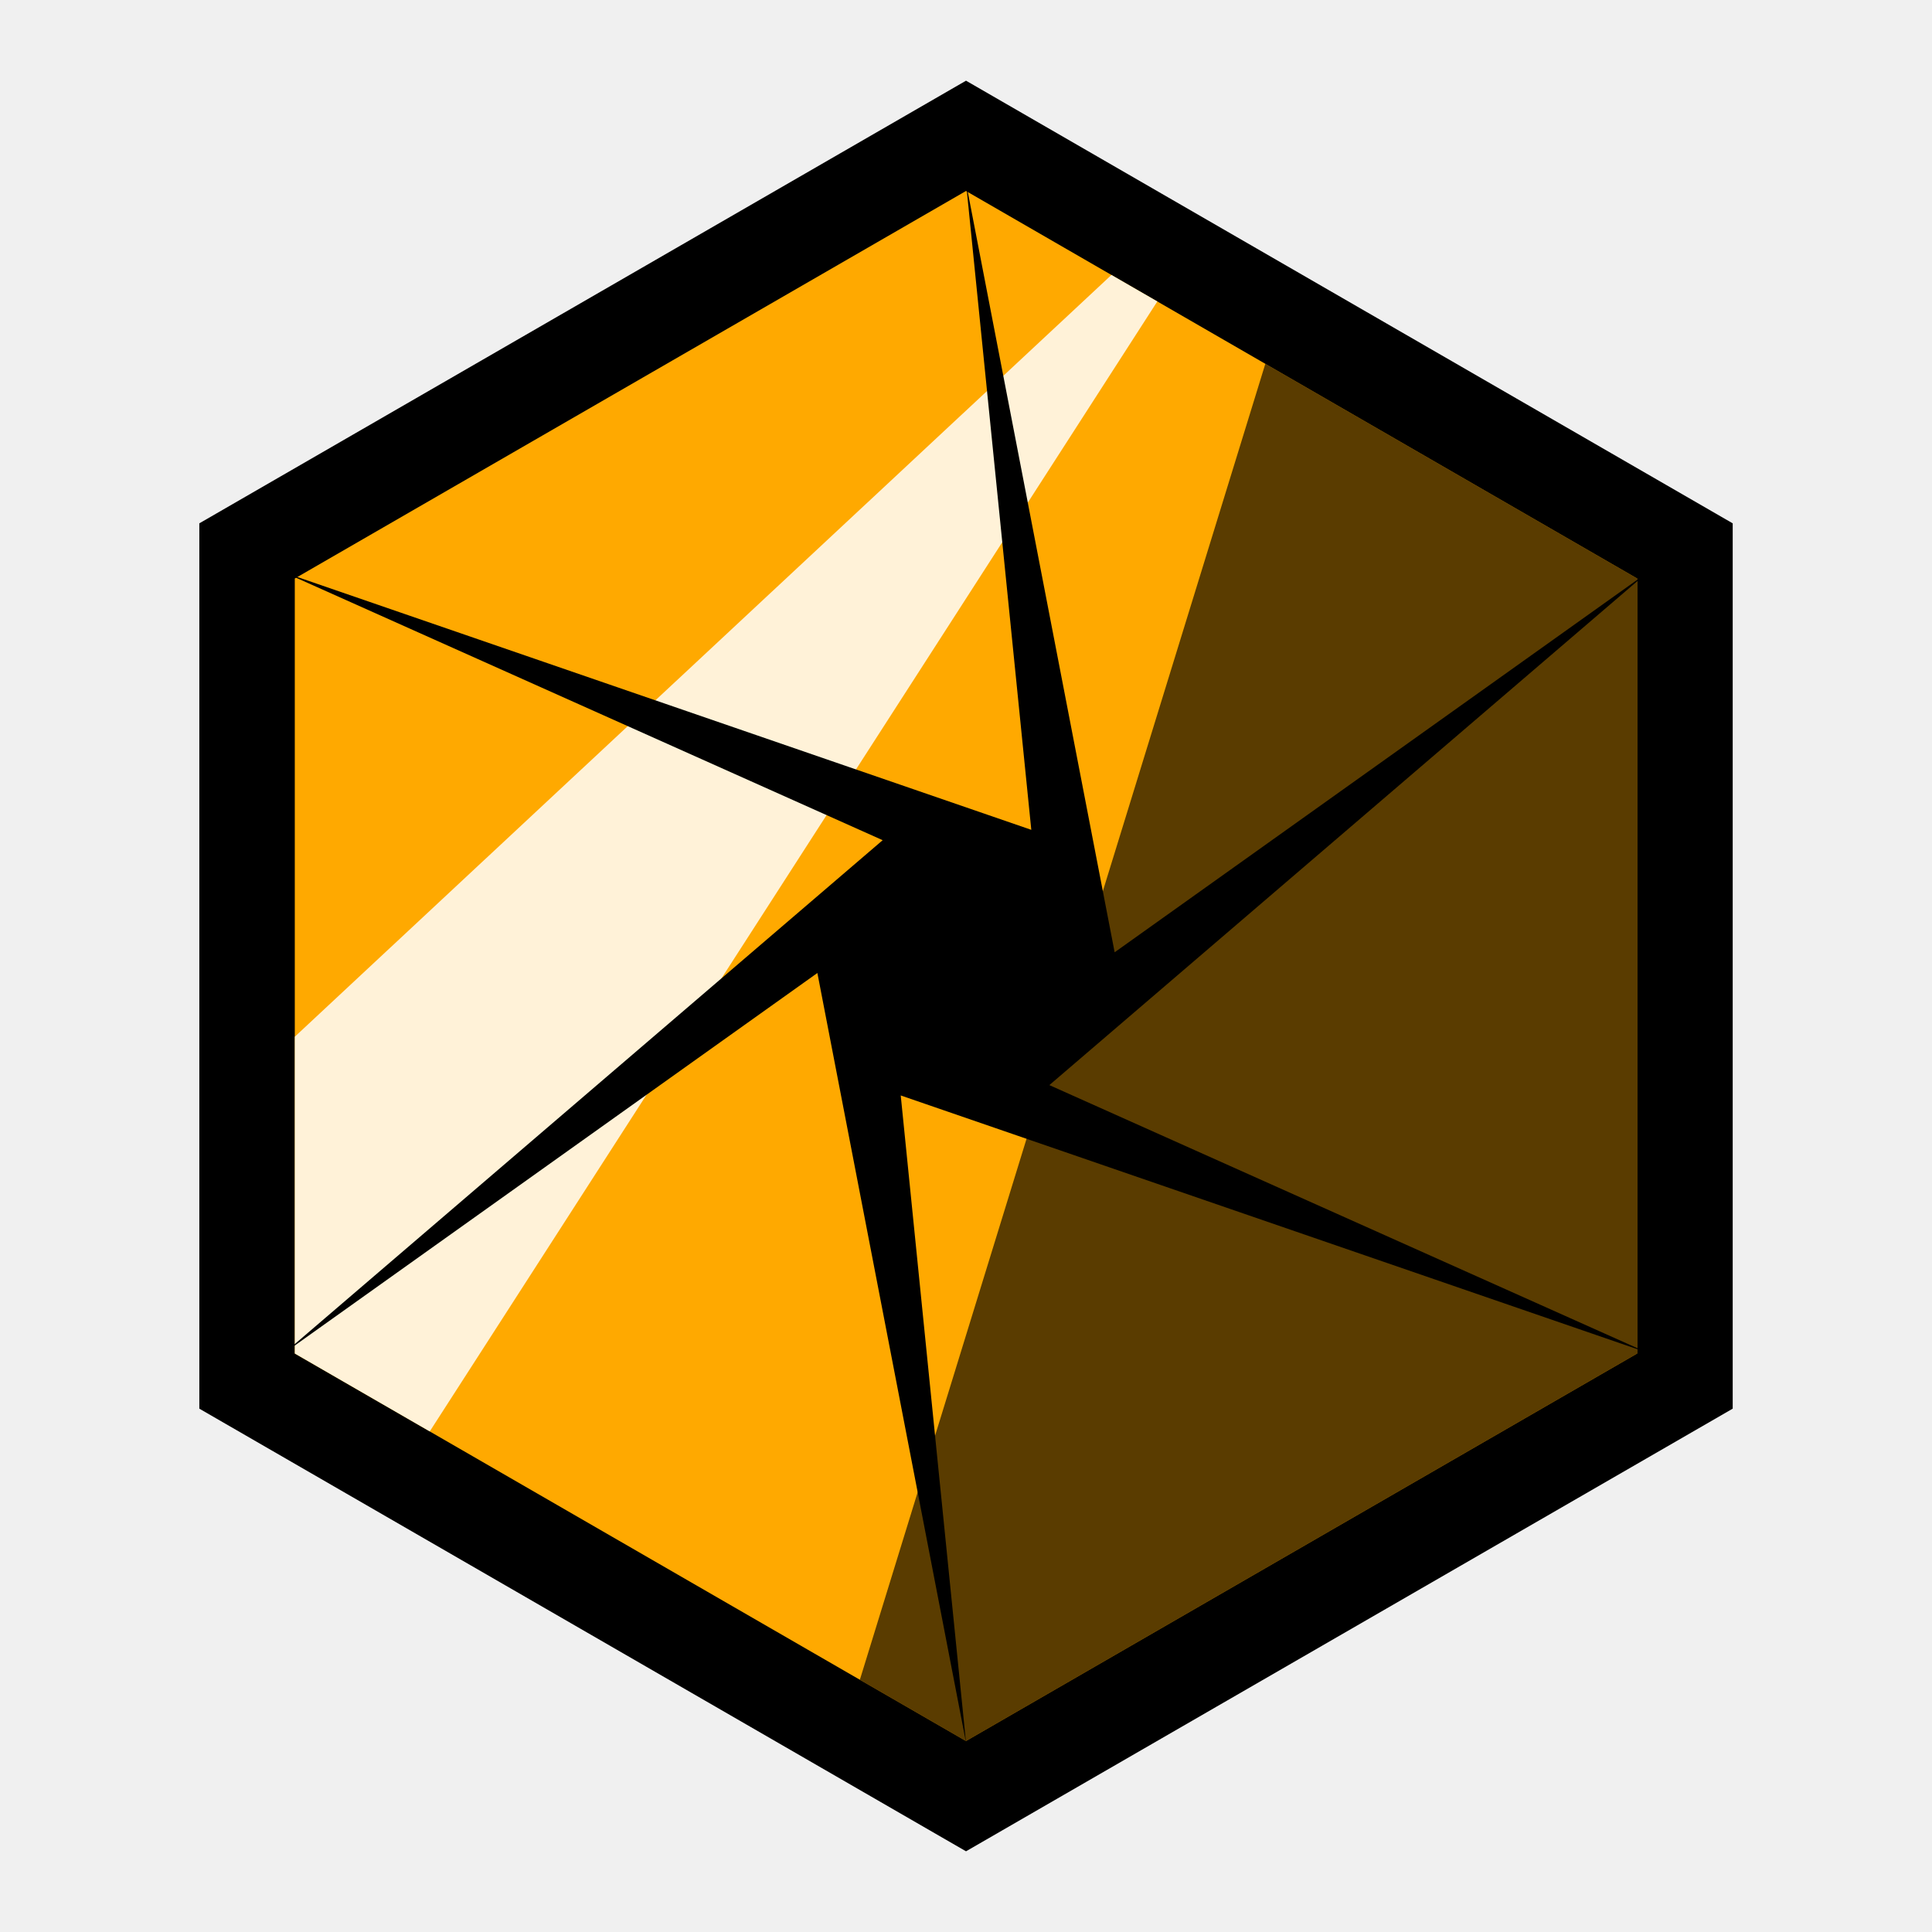
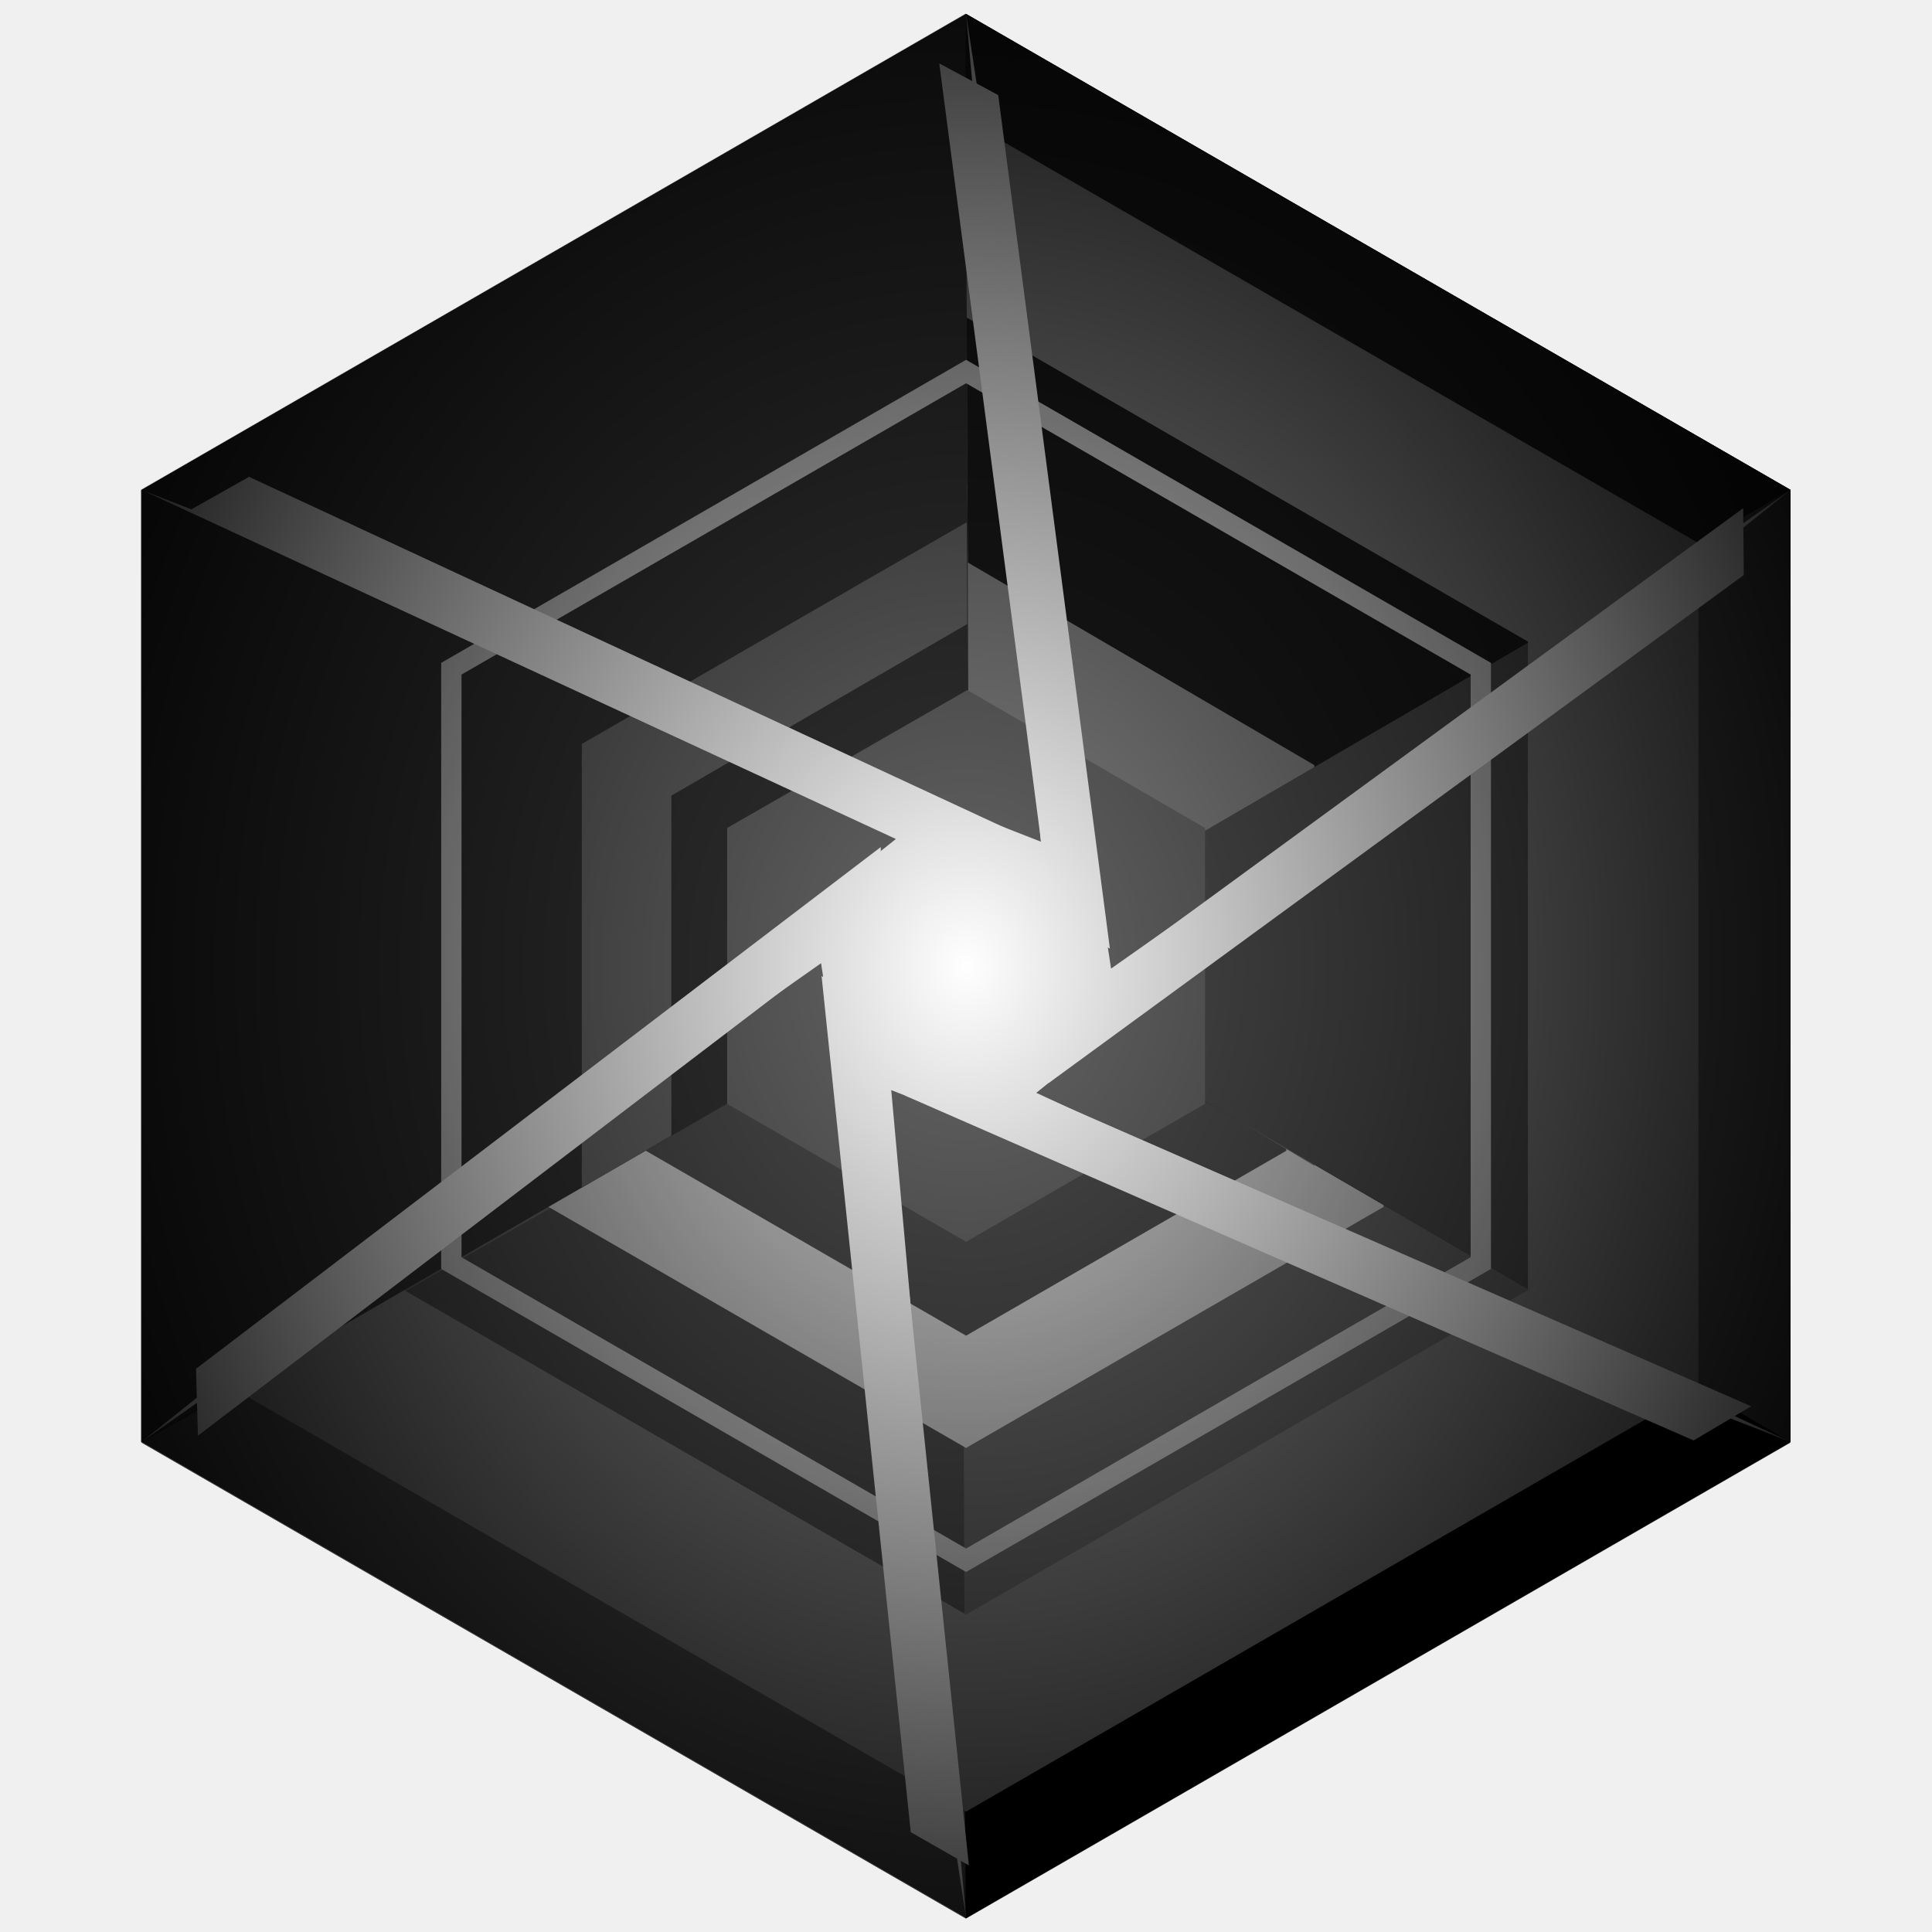
- <svg xmlns="http://www.w3.org/2000/svg" width="50mm" height="50mm" viewBox="0 0 50 50" version="1.1" id="svg838">
+ <svg xmlns="http://www.w3.org/2000/svg" xmlns:xlink="http://www.w3.org/1999/xlink" id="svg838" version="1.1" viewBox="0 0 50 50" height="50mm" width="50mm">
  <defs id="defs832">
-     <clipPath clipPathUnits="userSpaceOnUse" id="clipPath1665">
-       <circle r="10.583" cy="166.787" cx="105.644" id="circle1667" style="fill:#ba9d69;fill-opacity:1;stroke-width:0.265" />
+     <linearGradient id="linearGradient4562">
+       <stop style="stop-color:#000000;stop-opacity:0" offset="0" id="stop4558" />
+       <stop style="stop-color:#000000;stop-opacity:1" offset="1" id="stop4560" />
+     </linearGradient>
+     <clipPath id="clipPath1665" clipPathUnits="userSpaceOnUse">
+       <circle style="fill:#ba9d69;fill-opacity:1;stroke-width:0.265" id="circle1667" cx="105.644" cy="166.787" r="10.583" />
    </clipPath>
-     <clipPath clipPathUnits="userSpaceOnUse" id="clipPath1683">
-       <path id="path1685" d="m 110.983,177.512 -5.008,11.954 -4.961,-12.095 z" style="fill:#e6e6e6;fill-opacity:1;stroke:none;stroke-width:0.265px;stroke-linecap:butt;stroke-linejoin:miter;stroke-opacity:1" />
+     <clipPath id="clipPath1683" clipPathUnits="userSpaceOnUse">
+       <path style="fill:#e6e6e6;fill-opacity:1;stroke:none;stroke-width:0.265px;stroke-linecap:butt;stroke-linejoin:miter;stroke-opacity:1" d="m 110.983,177.512 -5.008,11.954 -4.961,-12.095 z" id="path1685" />
    </clipPath>
-     <clipPath clipPathUnits="userSpaceOnUse" id="clipPath1740">
-       <circle r="52.143" cy="610.02" cx="698.929" id="circle1742" style="fill:#6f7c91;fill-opacity:1;stroke:none;stroke-width:1" />
+     <clipPath id="clipPath1740" clipPathUnits="userSpaceOnUse">
+       <circle style="fill:#6f7c91;fill-opacity:1;stroke:none;stroke-width:1" id="circle1742" cx="698.929" cy="610.02" r="52.143" />
    </clipPath>
-     <clipPath clipPathUnits="userSpaceOnUse" id="clipPath1768">
-       <circle r="52.143" cy="610.02" cx="698.929" id="circle1770" style="fill:#6f7c91;fill-opacity:1;stroke:none;stroke-width:1" />
+     <clipPath id="clipPath1768" clipPathUnits="userSpaceOnUse">
+       <circle style="fill:#6f7c91;fill-opacity:1;stroke:none;stroke-width:1" id="circle1770" cx="698.929" cy="610.02" r="52.143" />
    </clipPath>
-     <clipPath clipPathUnits="userSpaceOnUse" id="clipPath4565">
-       <path id="path4567" d="m -508.378,-126.917 -3.762,3.594 h 0.906 v 3.332 h 5.712 v -3.332 h 0.906 z" style="opacity:1;fill:#b3b3b3;fill-opacity:1;stroke:none;stroke-width:0;stroke-miterlimit:4;stroke-dasharray:none;stroke-opacity:1" />
+     <clipPath id="clipPath4565" clipPathUnits="userSpaceOnUse">
+       <path style="opacity:1;fill:#b3b3b3;fill-opacity:1;stroke:none;stroke-width:0;stroke-miterlimit:4;stroke-dasharray:none;stroke-opacity:1" d="m -508.378,-126.917 -3.762,3.594 h 0.906 v 3.332 h 5.712 v -3.332 h 0.906 z" id="path4567" />
    </clipPath>
-     <clipPath clipPathUnits="userSpaceOnUse" id="clipPath4649">
-       <path style="opacity:1;fill:#666666;fill-opacity:1;stroke:none;stroke-width:0;stroke-miterlimit:4;stroke-dasharray:none;stroke-opacity:1" d="m -565.853,-131.213 a 2.106,2.106 0 0 0 -2.106,2.106 2.106,2.106 0 0 0 0.369,1.188 c 0.314,0.607 0.614,1.208 0.703,1.713 0.004,0.021 0.01,0.042 0.013,0.062 h 0.003 a 1.037,0.578 0 0 0 1.02,0.475 1.037,0.578 0 0 0 1.037,-0.578 1.037,0.578 0 0 0 0,-0.005 c 0.079,-0.41 0.343,-0.992 0.698,-1.66 a 2.106,2.106 0 0 0 0.215,-0.399 c 0.011,-0.021 0.021,-0.039 0.032,-0.059 h -0.01 a 2.106,2.106 0 0 0 0.135,-0.737 2.106,2.106 0 0 0 -2.106,-2.106 z" id="path4651" />
+     <clipPath id="clipPath4649" clipPathUnits="userSpaceOnUse">
+       <path id="path4651" d="m -565.853,-131.213 a 2.106,2.106 0 0 0 -2.106,2.106 2.106,2.106 0 0 0 0.369,1.188 c 0.314,0.607 0.614,1.208 0.703,1.713 0.004,0.021 0.01,0.042 0.013,0.062 h 0.003 a 1.037,0.578 0 0 0 1.02,0.475 1.037,0.578 0 0 0 1.037,-0.578 1.037,0.578 0 0 0 0,-0.005 c 0.079,-0.41 0.343,-0.992 0.698,-1.66 a 2.106,2.106 0 0 0 0.215,-0.399 c 0.011,-0.021 0.021,-0.039 0.032,-0.059 h -0.01 a 2.106,2.106 0 0 0 0.135,-0.737 2.106,2.106 0 0 0 -2.106,-2.106 z" style="opacity:1;fill:#666666;fill-opacity:1;stroke:none;stroke-width:0;stroke-miterlimit:4;stroke-dasharray:none;stroke-opacity:1" />
    </clipPath>
-     <clipPath clipPathUnits="userSpaceOnUse" id="clipPath4698">
-       <path d="m -327.289,-193.741 0,31.458 -27.244,15.729 -27.244,-15.729 0,-31.458 27.244,-15.729 z" id="path4700" style="opacity:1;fill:#ccff00;fill-opacity:1;stroke:none;stroke-width:0;stroke-miterlimit:4;stroke-dasharray:none;stroke-opacity:1" />
+     <clipPath id="clipPath4698" clipPathUnits="userSpaceOnUse">
+       <path style="opacity:1;fill:#ccff00;fill-opacity:1;stroke:none;stroke-width:0;stroke-miterlimit:4;stroke-dasharray:none;stroke-opacity:1" id="path4700" d="m -327.289,-193.741 0,31.458 -27.244,15.729 -27.244,-15.729 0,-31.458 27.244,-15.729 z" />
    </clipPath>
-     <clipPath clipPathUnits="userSpaceOnUse" id="clipPath4706">
-       <path d="m -327.289,-193.741 0,31.458 -27.244,15.729 -27.244,-15.729 0,-31.458 27.244,-15.729 z" id="path4708" style="opacity:1;fill:#ccff00;fill-opacity:1;stroke:none;stroke-width:0;stroke-miterlimit:4;stroke-dasharray:none;stroke-opacity:1" />
+     <clipPath id="clipPath4706" clipPathUnits="userSpaceOnUse">
+       <path style="opacity:1;fill:#ccff00;fill-opacity:1;stroke:none;stroke-width:0;stroke-miterlimit:4;stroke-dasharray:none;stroke-opacity:1" id="path4708" d="m -327.289,-193.741 0,31.458 -27.244,15.729 -27.244,-15.729 0,-31.458 27.244,-15.729 z" />
    </clipPath>
+     <radialGradient xlink:href="#linearGradient4562" id="radialGradient4564" cx="25" cy="25" fx="25" fy="25" r="14.698" gradientTransform="matrix(1.849029,0,0,2.135075,-21.22397,-28.37942)" gradientUnits="userSpaceOnUse" />
  </defs>
-   <g id="layer1" transform="translate(0,-247)">
-     <circle style="fill:#5599ff;fill-opacity:1;stroke:none;stroke-width:0.265" id="path1723" cy="161.401" cx="184.925" r="0" />
-     <g id="g4716" transform="matrix(0.6375944,0,0,0.6375944,273.3103,369.8427)">
-       <g id="g4723" transform="translate(-34.9161,24.55637)">
-         <path d="m -323.412,-195.98 0,35.935 -31.12,17.967 -31.12,-17.967 0,-35.935 31.12,-17.967 z" id="path4690" style="opacity:1;fill:#000000;fill-opacity:1;stroke:none;stroke-width:0;stroke-miterlimit:4;stroke-dasharray:none;stroke-opacity:1" />
-         <path style="opacity:1;fill:#ffa900;fill-opacity:1;stroke:none;stroke-width:0;stroke-miterlimit:4;stroke-dasharray:none;stroke-opacity:1" id="path4680" d="m -327.289,-193.741 0,31.458 -27.244,15.729 -27.244,-15.729 0,-31.458 27.244,-15.729 z" />
-         <path style="fill:#000000;fill-opacity:0.646;stroke:none;stroke-width:0.265px;stroke-linecap:butt;stroke-linejoin:miter;stroke-opacity:1" d="m -341.712,-204.633 -17.632,57.226 5.29,2.584 28.393,-15.444 1.055,-35.204 z" id="path4694" clip-path="url(#clipPath4698)" />
-         <path style="fill:#ffffff;fill-opacity:0.845;stroke:none;stroke-width:0.265px;stroke-linecap:butt;stroke-linejoin:miter;stroke-opacity:1" d="m -346.194,-205.877 -30.658,47.615 -7.219,-4.522 -1.009,-9.277 38.701,-36.1 z" id="path4702" clip-path="url(#clipPath4706)" />
-         <path style="opacity:1;fill:#000000;fill-opacity:1;stroke:none;stroke-width:0;stroke-miterlimit:4;stroke-dasharray:none;stroke-opacity:1" id="path4688" d="m -326.884,-162.05 -30.298,-10.526 2.65,26.489 -6.033,-31.502 -21.615,15.539 24.265,-20.976 -24.265,-10.95 30.298,10.526 -2.65,-26.489 6.033,31.502 21.615,-15.539 -24.265,20.976 z" transform="matrix(1,0,0,0.9915017,0,-1.648451)" />
-       </g>
+   <g id="layer1" style="display:inline">
+     <path id="path4675" d="M 25,49.653 46.338,37.334 25.005,25.117 3.663,37.334 Z" style="fill:#333333;fill-opacity:1;stroke:none;stroke-width:0.384px;stroke-linecap:butt;stroke-linejoin:miter;stroke-opacity:1" />
+     <path style="opacity:1;fill:#000000;fill-opacity:1;stroke:none;stroke-width:0;stroke-miterlimit:4;stroke-dasharray:none;stroke-opacity:1" id="path4534" d="m 46.339,12.678 0,24.638 L 25.002,49.636 3.665,37.316 3.665,12.678 25.002,0.359 Z" />
+     <path style="opacity:1;fill:#ffffff;fill-opacity:1;stroke:none;stroke-width:0;stroke-miterlimit:4;stroke-dasharray:none;stroke-opacity:1" id="path4526" d="M 39.477,33.031 23.709,29.014 25.283,41.553 20.878,25.888 10.806,33.522 22.17,21.875 10.523,16.969 26.291,20.986 24.717,8.447 29.122,24.112 39.194,16.478 27.83,28.125 Z" transform="rotate(-95.25511,55.3179,1.321475)" />
+     <path d="m 40.79,15.882 0,18.23 -15.788,9.115 -15.788,-9.115 -10e-8,-18.23 15.788,-9.115 z" id="path4538" style="opacity:1;fill:#666666;fill-opacity:1;stroke:none;stroke-width:0;stroke-miterlimit:4;stroke-dasharray:none;stroke-opacity:1" />
+     <path style="fill:#4d4d4d;fill-opacity:1;stroke:none;stroke-width:0.384px;stroke-linecap:butt;stroke-linejoin:miter;stroke-opacity:1" d="M 24.99,49.647 24.897,25.168 3.652,37.328 Z" id="path4673" />
+     <path style="opacity:1;fill:#cccccc;fill-opacity:1;stroke:none;stroke-width:0;stroke-miterlimit:4;stroke-dasharray:none;stroke-opacity:1" id="path4540" d="m 35.806,18.759 0,12.476 -10.805,6.238 -10.805,-6.238 0,-12.476 10.805,-6.238 z" />
+     <path style="opacity:1;fill:#4d4d4d;fill-opacity:1;stroke:none;stroke-width:0;stroke-miterlimit:4;stroke-dasharray:none;stroke-opacity:1" id="path4578" d="m 33.289,20.213 0,9.569 -8.287,4.785 -8.287,-4.785 0,-9.569 8.287,-4.785 z" />
+     <path id="path4590" d="M 46.339,12.678 24.986,0.367 25.088,24.942 46.339,37.316 Z" style="fill:#1a1a1a;fill-opacity:1;stroke:none;stroke-width:0.384px;stroke-linecap:butt;stroke-linejoin:miter;stroke-opacity:1" />
+     <path id="path4686" d="m 34.015,30.174 -1.39e-4,-10.373 -8.991,-5.257 -0.025,6.222 3.697,2.134 0.099,4.132 z" style="opacity:1;fill:#808080;fill-opacity:1;stroke:none;stroke-width:0;stroke-miterlimit:4;stroke-dasharray:none;stroke-opacity:1" />
+     <path style="fill:#4d4d4d;fill-opacity:1;stroke:none;stroke-width:0.384px;stroke-linecap:butt;stroke-linejoin:miter;stroke-opacity:1" d="M 46.339,12.678 25.186,24.997 46.339,37.316 Z" id="path4580" />
+     <path id="path4671" d="M 46.339,12.678 25.186,24.997 46.339,37.316 Z" style="fill:#4d4d4d;fill-opacity:1;stroke:none;stroke-width:0.384px;stroke-linecap:butt;stroke-linejoin:miter;stroke-opacity:1" />
+     <path style="opacity:1;fill:#808080;fill-opacity:1;stroke:none;stroke-width:0;stroke-miterlimit:4;stroke-dasharray:none;stroke-opacity:1" d="M 25.002,3.111 6.048,14.054 V 35.941 L 25.002,46.884 43.956,35.941 V 14.054 Z m 0,5.098 14.539,8.394 V 33.391 L 25.002,41.785 10.463,33.391 V 16.604 Z" id="path4592" />
+     <path id="path4677" d="M 3.649,12.673 24.894,24.833 24.986,0.354 Z" style="fill:#999999;fill-opacity:1;stroke:none;stroke-width:0.384px;stroke-linecap:butt;stroke-linejoin:miter;stroke-opacity:1" />
+     <path style="fill:#333333;fill-opacity:1;stroke:none;stroke-width:0.384px;stroke-linecap:butt;stroke-linejoin:miter;stroke-opacity:1" d="M 3.649,12.686 V 37.324 L 25.088,24.942 24.986,0.367 Z" id="path4597" />
+     <path id="path4667" d="m 25.035,17.858 -6.216,3.57 v 7.139 l 6.183,3.57 6.183,-3.57 v -7.139 z m -0.033,4.603 2.196,1.268 v 2.536 l -2.196,1.268 -2.196,-1.268 v -2.536 z" style="opacity:1;fill:#666666;fill-opacity:1;stroke:none;stroke-width:0;stroke-miterlimit:4;stroke-dasharray:none;stroke-opacity:1" />
+     <path style="opacity:1;fill:#cccccc;fill-opacity:1;stroke:none;stroke-width:0;stroke-miterlimit:4;stroke-dasharray:none;stroke-opacity:1" d="M 25.002,9.312 11.418,17.155 V 32.84 L 25.002,40.683 38.586,32.84 V 17.155 Z m -2e-6,0.607 13.058,7.539 V 32.537 L 25.002,40.076 11.944,32.537 V 17.458 Z" id="path4669" />
+     <path style="opacity:1;fill:#666666;fill-opacity:1;stroke:none;stroke-width:0;stroke-miterlimit:4;stroke-dasharray:none;stroke-opacity:1" d="m 25.019,13.515 -9.962,5.738 v 11.485 l 2.318,-1.35 v -8.797 l 7.657,-4.441 z" id="path4681" />
+   </g>
+   <g id="layer2" style="display:inline">
+     <path transform="matrix(0.7365263,-1.251017,1.251017,0.7365263,-24.68685,37.85973)" style="display:inline;opacity:1;fill:#ffffff;fill-opacity:1;stroke:none;stroke-width:0;stroke-miterlimit:4;stroke-dasharray:none;stroke-opacity:1" d="M 39.769,33.361 23.685,27.226 25.144,41.971 22.415,24.974 10.375,33.61 23.73,22.748 10.231,16.639 26.315,22.774 24.856,8.029 27.585,25.026 39.625,16.39 26.27,27.252 Z" id="path4544" />
+     <g id="g4542">
+       <rect transform="matrix(0.8809243,0.4732572,0.1297224,0.9915504,0,0)" y="-12.386" x="29.418" height="22.277" width="1.732" id="rect4524" style="opacity:1;fill:#ffffff;fill-opacity:1;stroke:none;stroke-width:0;stroke-miterlimit:4;stroke-dasharray:none;stroke-opacity:1" />
+       <rect style="opacity:1;fill:#ffffff;fill-opacity:1;stroke:none;stroke-width:0;stroke-miterlimit:4;stroke-dasharray:none;stroke-opacity:1" id="rect4526" width="1.732" height="22.277" x="45.853" y="-55.422" transform="matrix(0.00801028,0.9999679,-0.8073885,0.5900202,0,0)" />
+       <rect transform="matrix(-0.8600122,0.5102735,-0.9162337,-0.4006443,0,0)" y="-67.02" x="18.703" height="22.277" width="1.732" id="rect4528" style="opacity:1;fill:#ffffff;fill-opacity:1;stroke:none;stroke-width:0;stroke-miterlimit:4;stroke-dasharray:none;stroke-opacity:1" />
+       <rect style="opacity:1;fill:#ffffff;fill-opacity:1;stroke:none;stroke-width:0;stroke-miterlimit:4;stroke-dasharray:none;stroke-opacity:1" id="rect4530" width="1.732" height="22.277" x="-24.551" y="-36.288" transform="matrix(-0.8681754,-0.4962575,-0.1036046,-0.9946186,0,0)" />
+       <rect transform="matrix(-0.02803613,-0.9996069,0.7954095,-0.6060724,0,0)" y="5.022" x="-40.215" height="22.277" width="1.732" id="rect4532" style="opacity:1;fill:#ffffff;fill-opacity:1;stroke:none;stroke-width:0;stroke-miterlimit:4;stroke-dasharray:none;stroke-opacity:1" />
+       <rect style="opacity:1;fill:#ffffff;fill-opacity:1;stroke:none;stroke-width:0;stroke-miterlimit:4;stroke-dasharray:none;stroke-opacity:1" id="rect4534" width="1.732" height="22.277" x="-12.172" y="17.135" transform="matrix(0.8712682,-0.4908073,0.9069936,0.4211444,0,0)" />
    </g>
+     <path d="m 46.339,12.678 0,24.638 L 25.002,49.636 3.665,37.316 3.665,12.678 25.002,0.359 Z" id="path4548" style="display:inline;opacity:1;fill:url(#radialGradient4564);fill-opacity:1;stroke:none;stroke-width:0;stroke-miterlimit:4;stroke-dasharray:none;stroke-opacity:0" />
  </g>
</svg>
